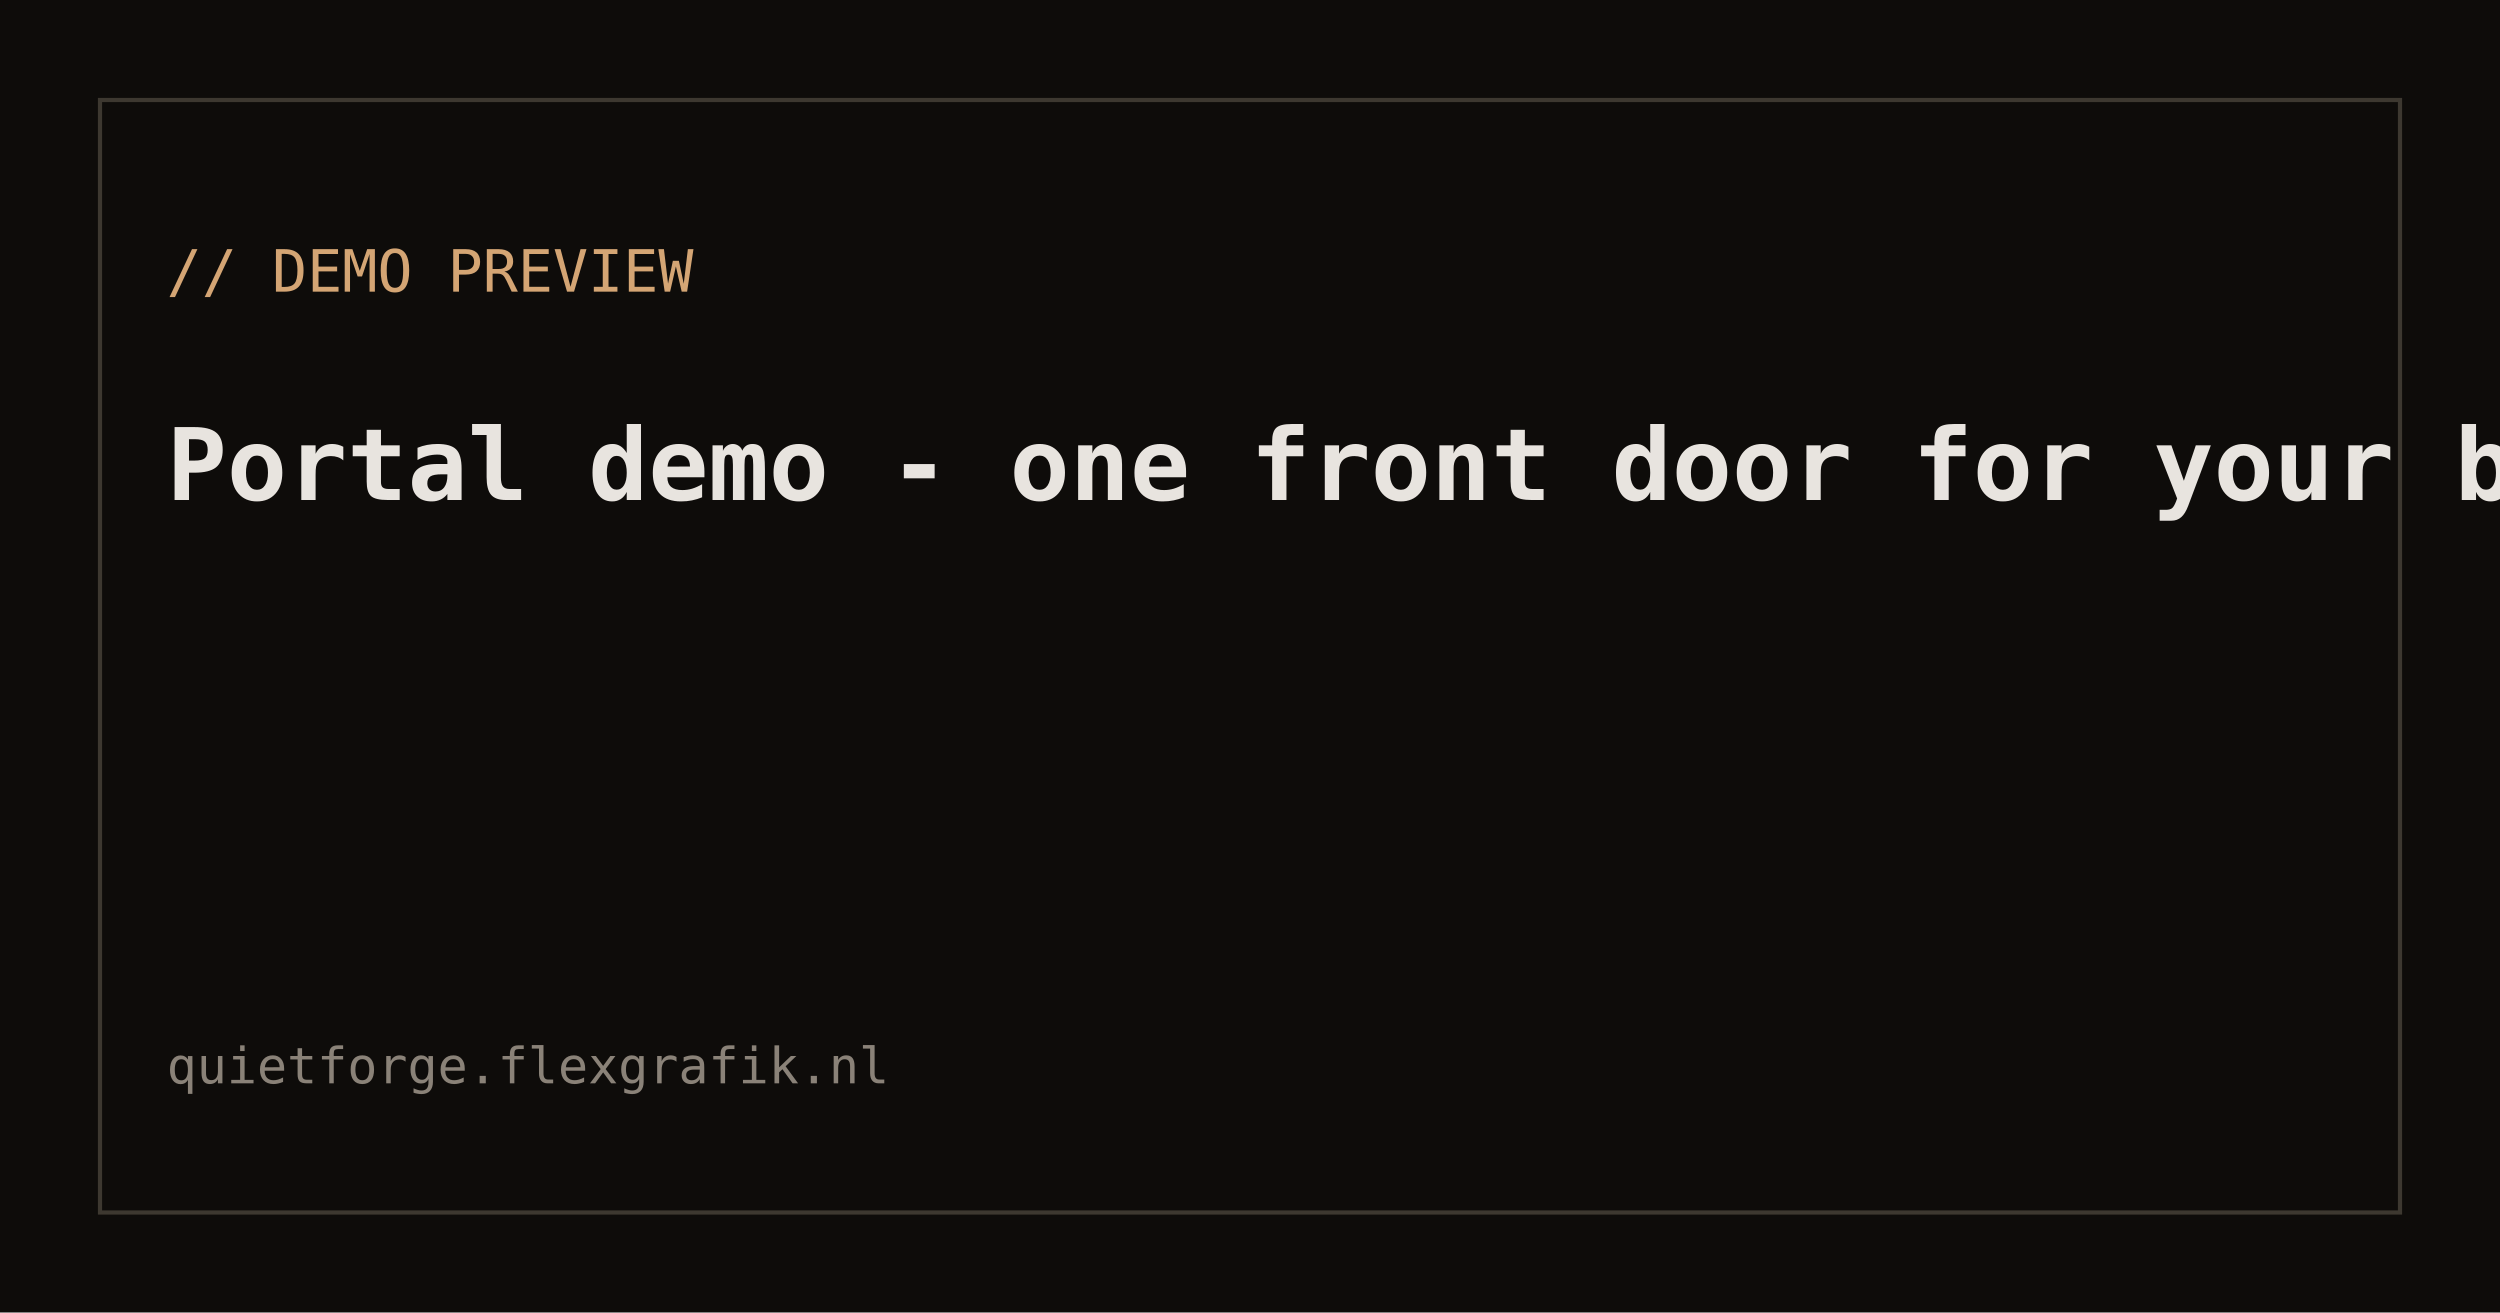
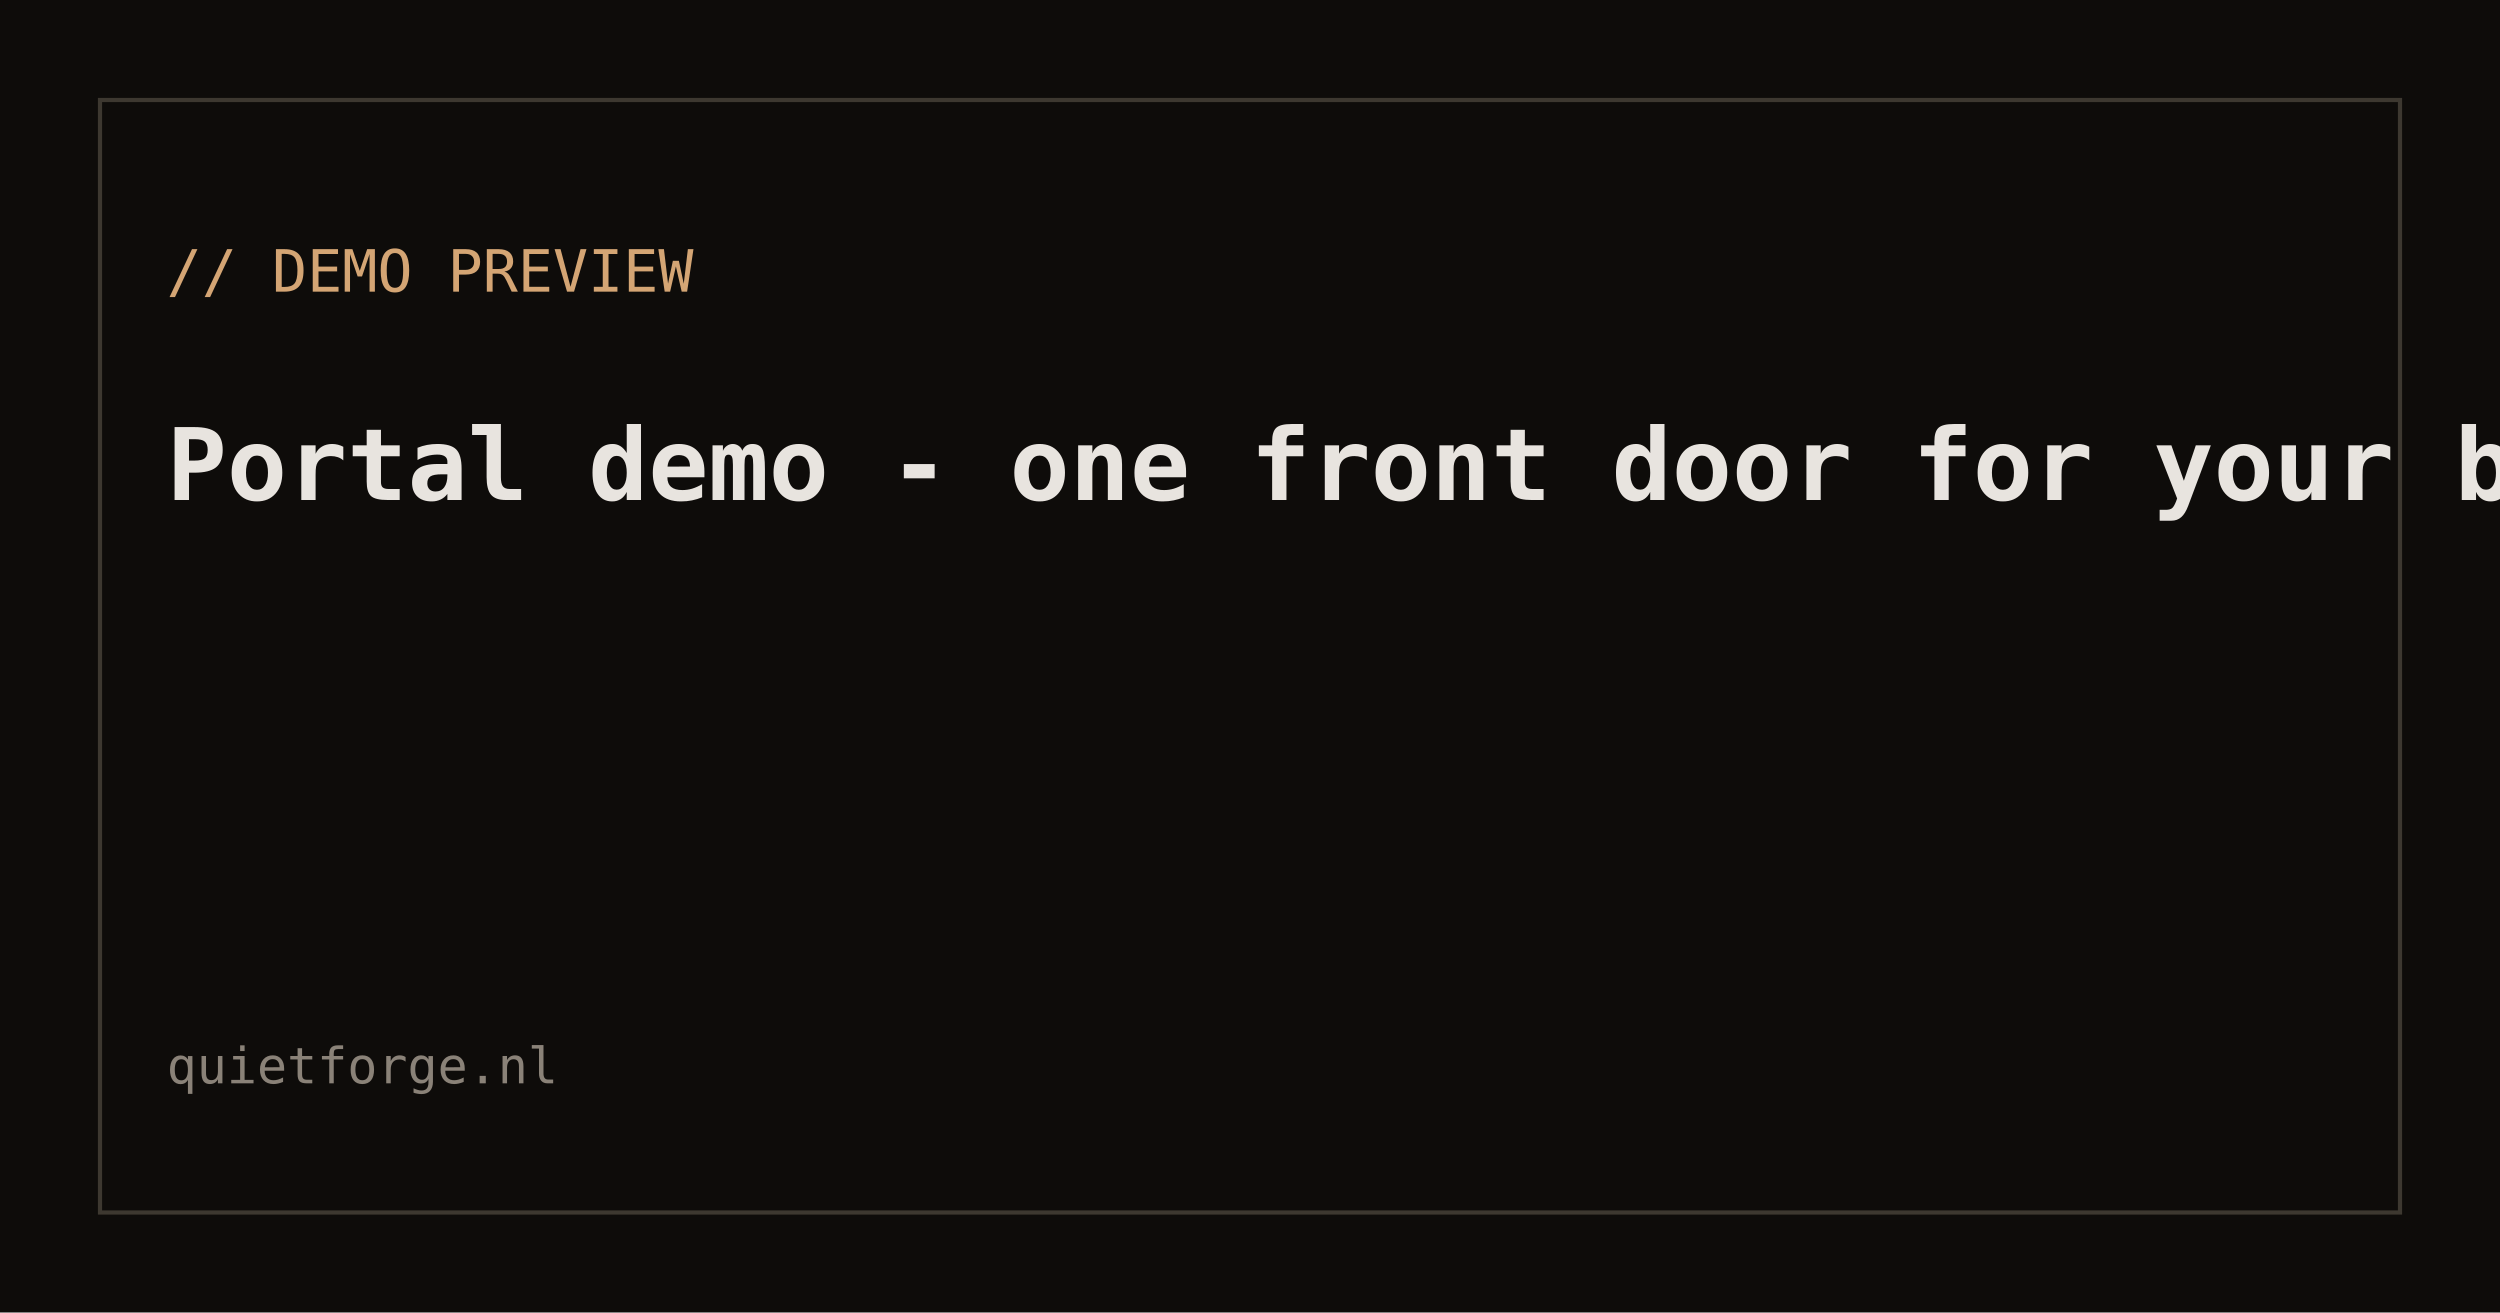
<svg xmlns="http://www.w3.org/2000/svg" width="1200" height="630" viewBox="0 0 1200 630">
  <rect width="1200" height="630" fill="#0e0c0a" />
  <rect x="48" y="48" width="1104" height="534" fill="none" stroke="#3d3830" stroke-width="2" />
  <text x="80" y="140" fill="#d4a574" font-family="monospace" font-size="28">// DEMO PREVIEW</text>
  <text x="80" y="240" fill="#e8e4df" font-family="monospace" font-size="48" font-weight="bold">Portal demo - one front door for your busi</text>
-   <text x="80" y="520" fill="#8a8278" font-family="monospace" font-size="24">quietforge.flexgrafik.nl</text>
+   <text x="80" y="520" fill="#8a8278" font-family="monospace" font-size="24">quietforge.nl</text>
</svg>
